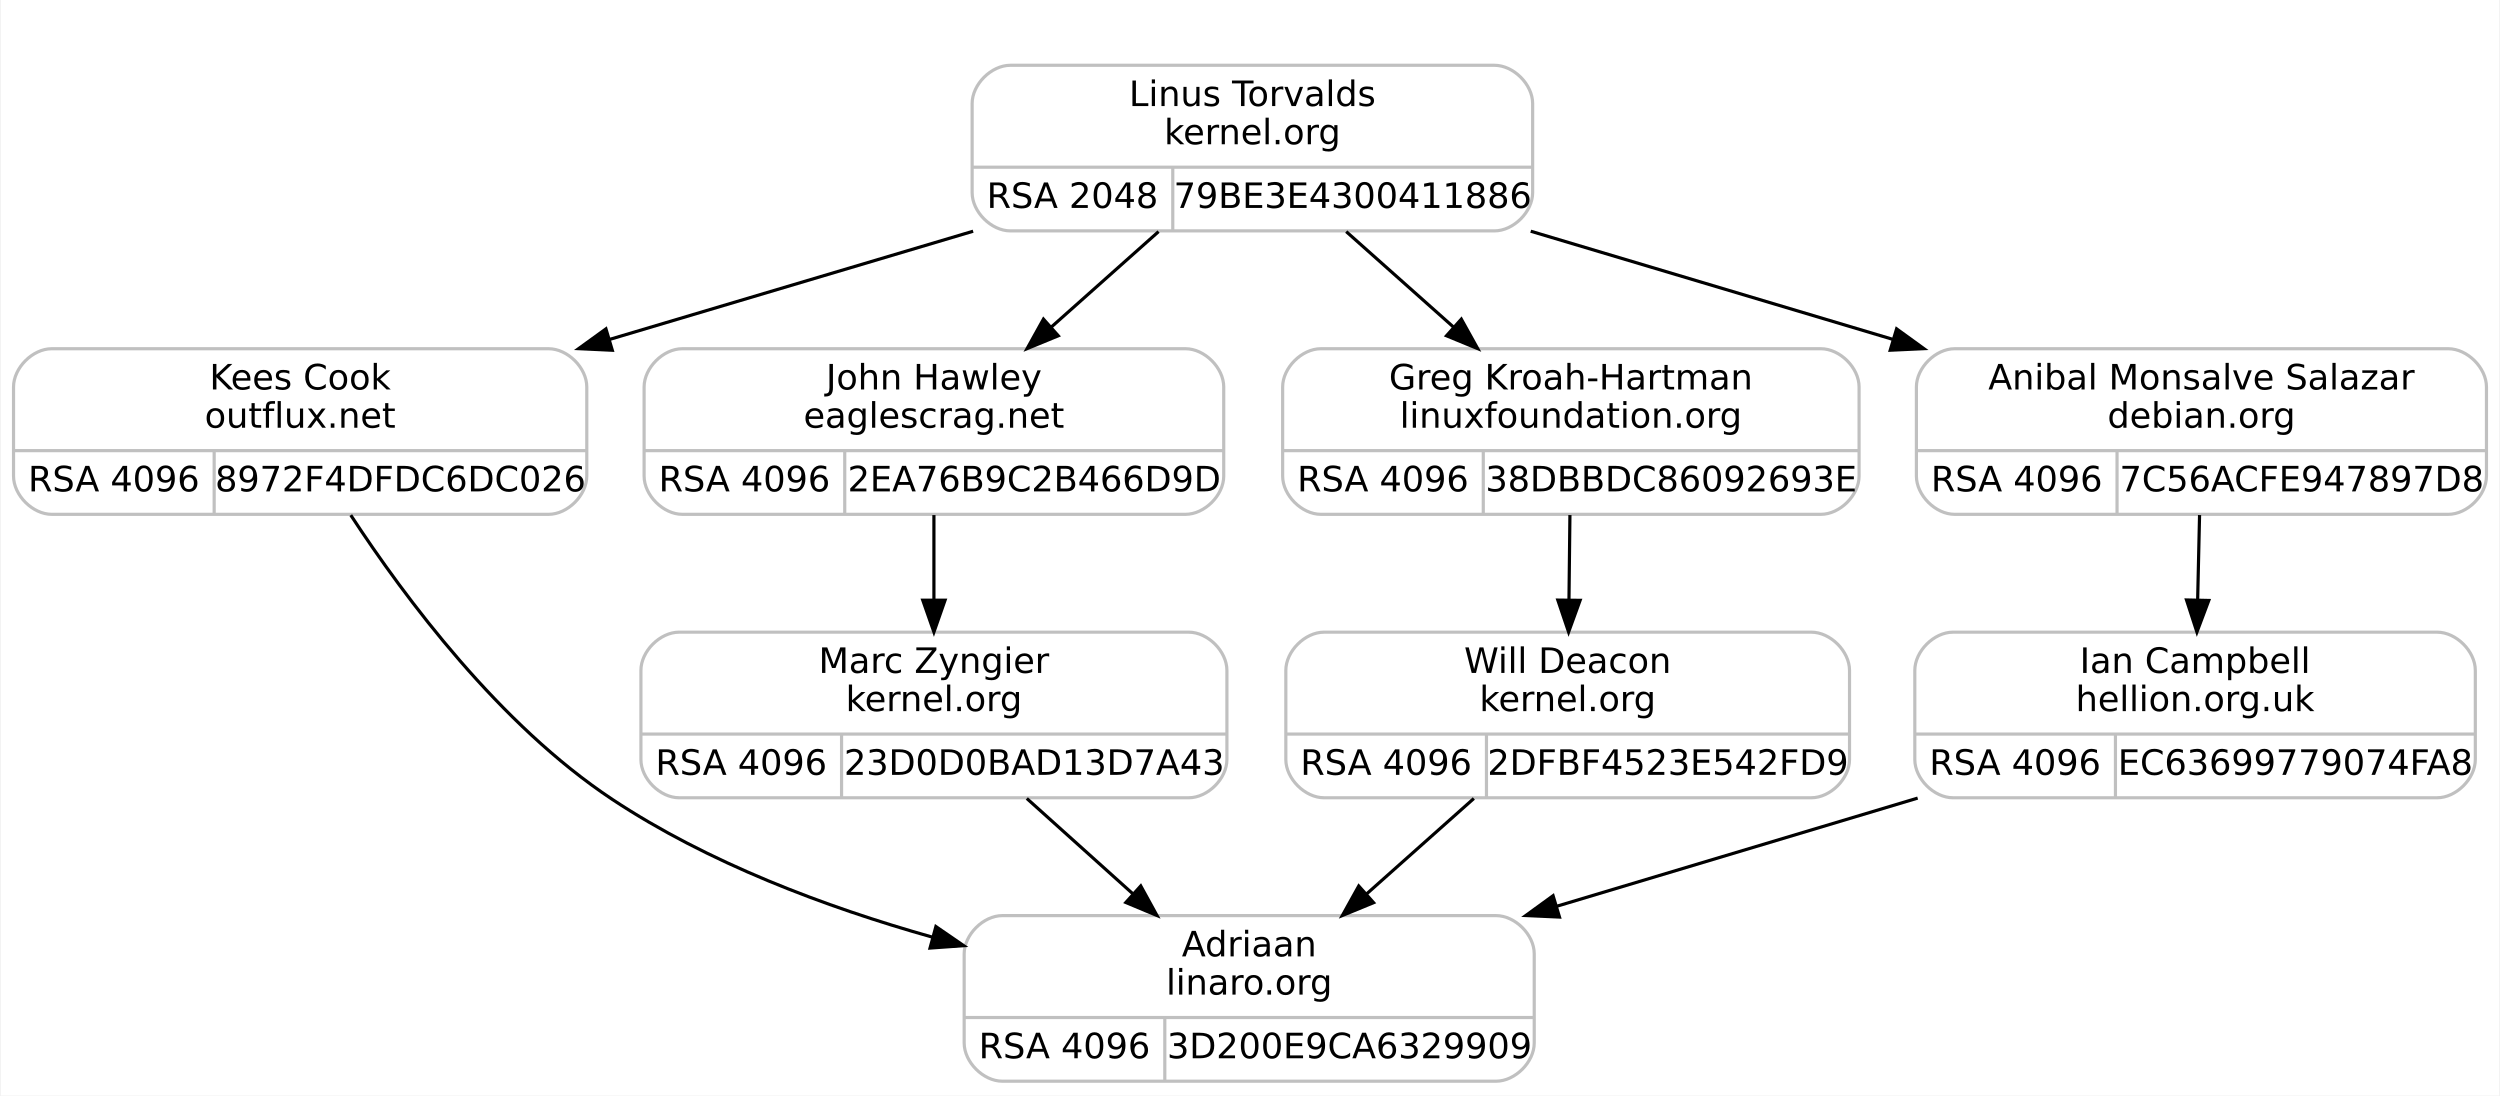
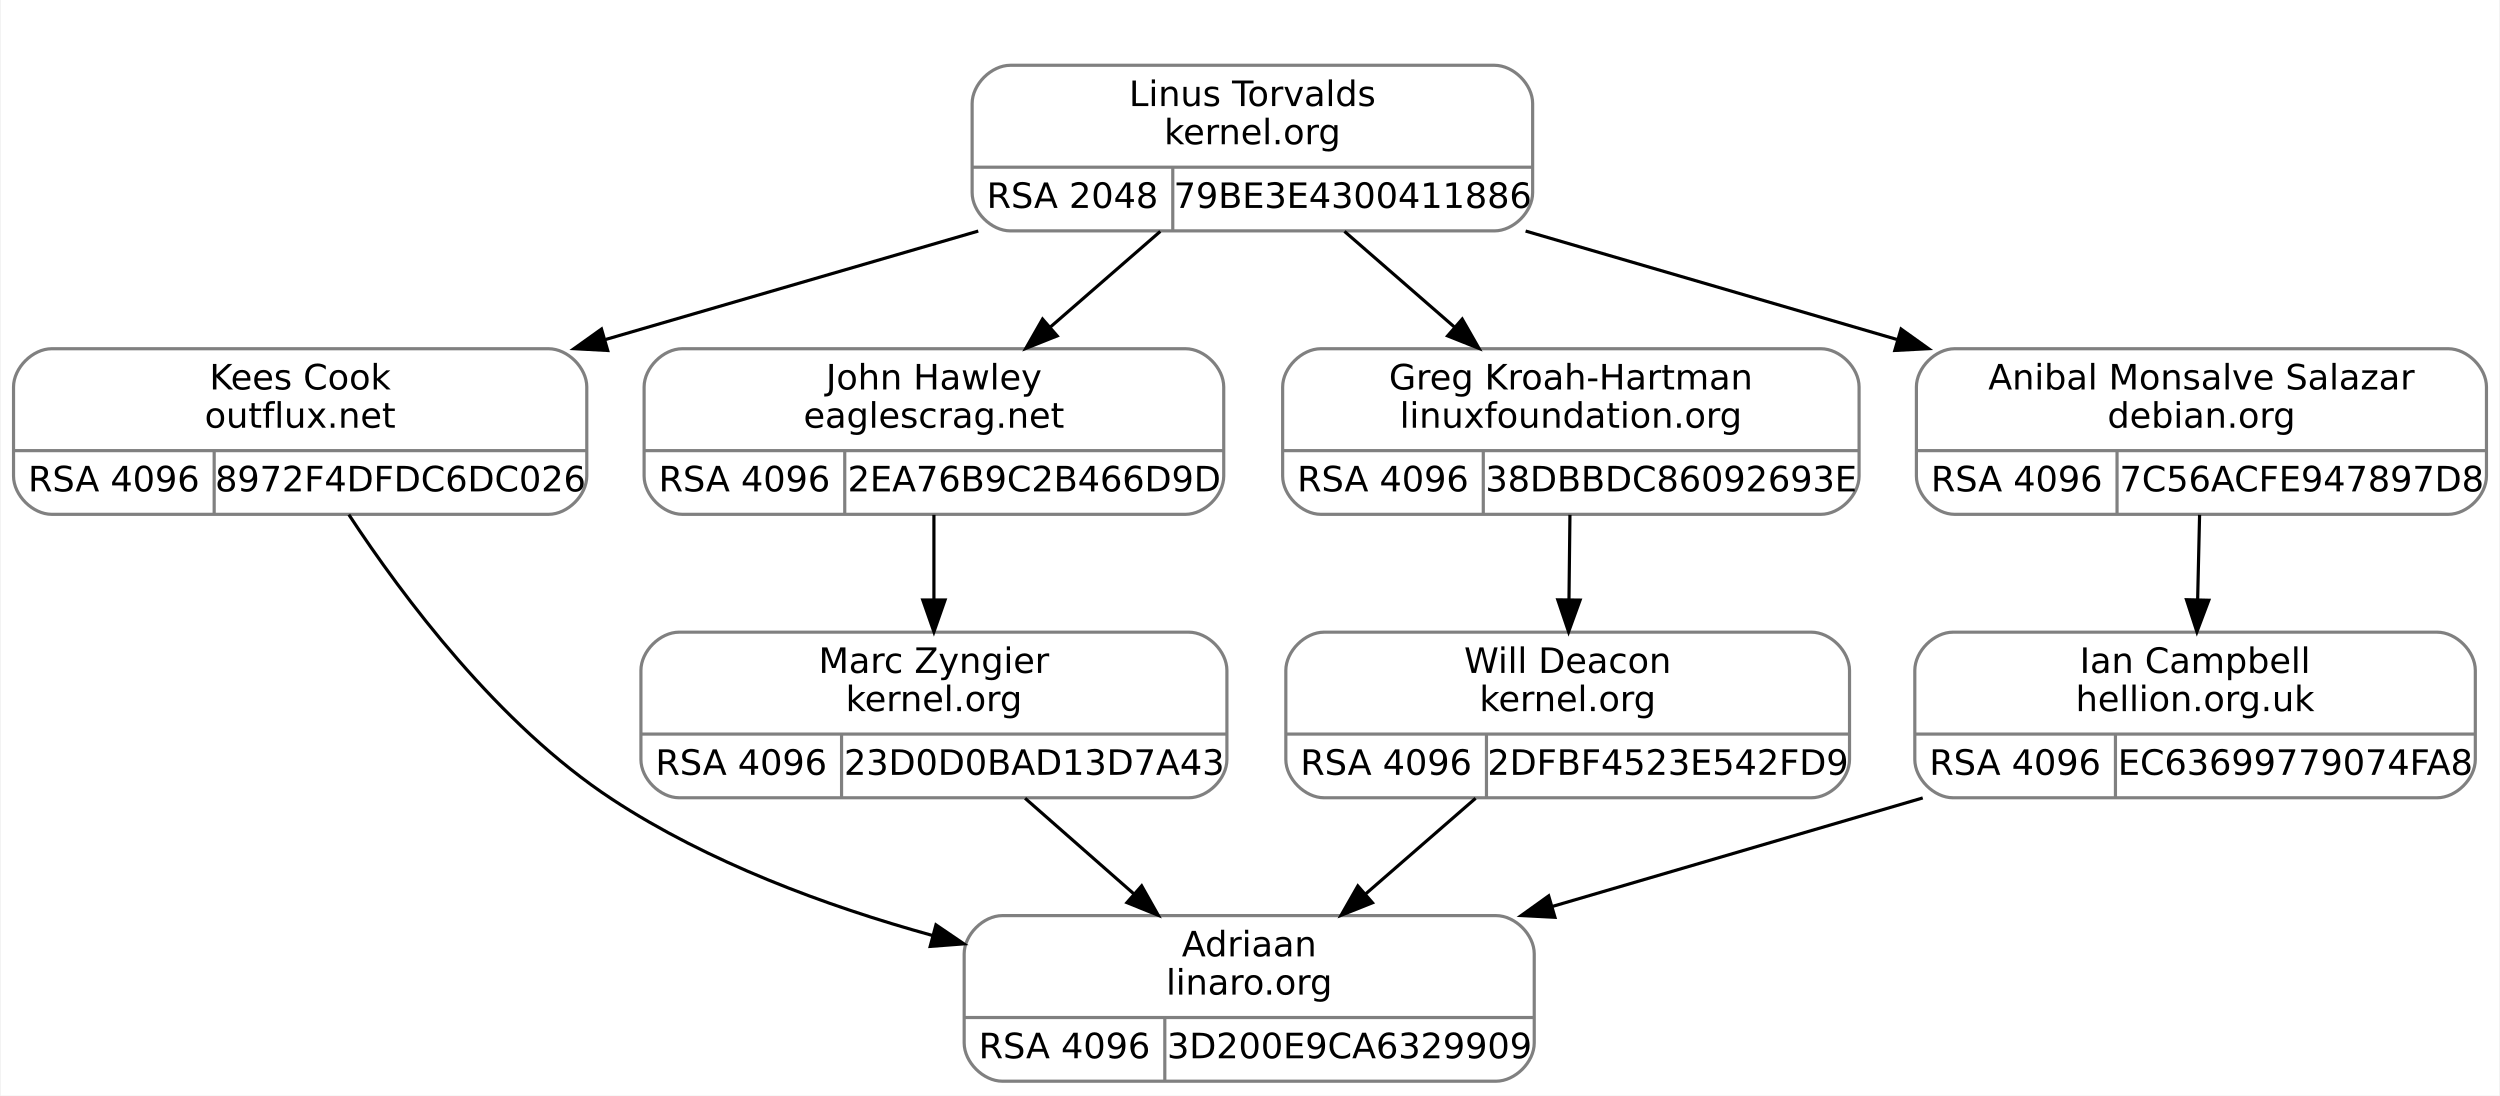
<svg xmlns="http://www.w3.org/2000/svg" width="785pt" height="344pt" viewBox="0.00 0.00 784.50 344.00">
  <g id="graph0" class="graph" transform="scale(1 1) rotate(0) translate(4 340)">
-     <polygon fill="#ffffff" stroke="transparent" points="-4,4 -4,-340 780.5,-340 780.5,4 -4,4" />
+     <polygon fill="white" stroke="transparent" points="-4,4 -4,-340 780.5,-340 780.5,4 -4,4" />
    <g id="clust1" class="cluster">
-       <polygon fill="none" stroke="#ffffff" points="293,-259 293,-328 485,-328 485,-259 293,-259" />
+       <polygon fill="none" stroke="white" points="293,-259 293,-328 485,-328 485,-259 293,-259" />
    </g>
    <g id="node1" class="node">
-       <path fill="none" stroke="#c0c0c0" d="M12,-178.5C12,-178.5 168,-178.5 168,-178.5 174,-178.5 180,-184.5 180,-190.5 180,-190.5 180,-218.5 180,-218.5 180,-224.5 174,-230.5 168,-230.5 168,-230.5 12,-230.5 12,-230.5 6,-230.5 0,-224.5 0,-218.5 0,-218.5 0,-190.5 0,-190.5 0,-184.5 6,-178.5 12,-178.5" />
-       <text text-anchor="middle" x="90" y="-217.7" font-family="droid sans,dejavu sans,helvetica" font-size="11.00" fill="#000000">Kees Cook</text>
-       <text text-anchor="middle" x="90" y="-205.7" font-family="droid sans,dejavu sans,helvetica" font-size="11.00" fill="#000000">outflux.net</text>
-       <polyline fill="none" stroke="#c0c0c0" points="0,-198.5 180,-198.5 " />
-       <text text-anchor="middle" x="31.5" y="-185.7" font-family="droid sans,dejavu sans,helvetica" font-size="11.00" fill="#000000">RSA 4096</text>
-       <polyline fill="none" stroke="#c0c0c0" points="63,-178.5 63,-198.5 " />
-       <text text-anchor="middle" x="121.5" y="-185.7" font-family="droid sans,dejavu sans,helvetica" font-size="11.00" fill="#000000">8972F4DFDC6DC026</text>
+       <path fill="none" stroke="gray" d="M12,-178.5C12,-178.5 168,-178.5 168,-178.5 174,-178.5 180,-184.5 180,-190.5 180,-190.5 180,-218.5 180,-218.5 180,-224.5 174,-230.5 168,-230.5 168,-230.5 12,-230.5 12,-230.5 6,-230.5 0,-224.5 0,-218.5 0,-218.5 0,-190.5 0,-190.5 0,-184.5 6,-178.5 12,-178.5" />
+       <text text-anchor="middle" x="90" y="-217.7" font-family="droid sans,dejavu sans,helvetica" font-size="11.00">Kees Cook</text>
+       <text text-anchor="middle" x="90" y="-205.7" font-family="droid sans,dejavu sans,helvetica" font-size="11.00">outflux.net</text>
+       <polyline fill="none" stroke="gray" points="0,-198.5 180,-198.5 " />
+       <text text-anchor="middle" x="31.5" y="-185.7" font-family="droid sans,dejavu sans,helvetica" font-size="11.00">RSA 4096</text>
+       <polyline fill="none" stroke="gray" points="63,-178.5 63,-198.5 " />
+       <text text-anchor="middle" x="121.5" y="-185.7" font-family="droid sans,dejavu sans,helvetica" font-size="11.00">8972F4DFDC6DC026</text>
    </g>
    <g id="node3" class="node">
-       <path fill="none" stroke="#c0c0c0" d="M310.5,-.5C310.5,-.5 465.5,-.5 465.5,-.5 471.5,-.5 477.5,-6.5 477.5,-12.5 477.5,-12.5 477.5,-40.5 477.5,-40.5 477.5,-46.5 471.5,-52.5 465.5,-52.5 465.5,-52.5 310.5,-52.5 310.5,-52.5 304.5,-52.5 298.5,-46.5 298.5,-40.5 298.5,-40.5 298.5,-12.5 298.5,-12.5 298.5,-6.5 304.5,-.5 310.5,-.5" />
-       <text text-anchor="middle" x="388" y="-39.7" font-family="droid sans,dejavu sans,helvetica" font-size="11.00" fill="#000000">Adriaan</text>
-       <text text-anchor="middle" x="388" y="-27.7" font-family="droid sans,dejavu sans,helvetica" font-size="11.00" fill="#000000">linaro.org</text>
-       <polyline fill="none" stroke="#c0c0c0" points="298.5,-20.5 477.5,-20.5 " />
-       <text text-anchor="middle" x="330" y="-7.7" font-family="droid sans,dejavu sans,helvetica" font-size="11.00" fill="#000000">RSA 4096</text>
-       <polyline fill="none" stroke="#c0c0c0" points="361.5,-.5 361.5,-20.5 " />
-       <text text-anchor="middle" x="419.5" y="-7.7" font-family="droid sans,dejavu sans,helvetica" font-size="11.00" fill="#000000">3D200E9CA6329909</text>
+       <path fill="none" stroke="gray" d="M310.5,-0.5C310.5,-0.5 465.5,-0.5 465.5,-0.5 471.5,-0.5 477.5,-6.5 477.5,-12.5 477.5,-12.5 477.5,-40.5 477.5,-40.5 477.5,-46.5 471.5,-52.5 465.5,-52.5 465.5,-52.5 310.5,-52.5 310.5,-52.5 304.5,-52.5 298.5,-46.5 298.5,-40.5 298.5,-40.5 298.5,-12.5 298.5,-12.5 298.5,-6.5 304.5,-0.5 310.5,-0.5" />
+       <text text-anchor="middle" x="388" y="-39.7" font-family="droid sans,dejavu sans,helvetica" font-size="11.00">Adriaan</text>
+       <text text-anchor="middle" x="388" y="-27.7" font-family="droid sans,dejavu sans,helvetica" font-size="11.00">linaro.org</text>
+       <polyline fill="none" stroke="gray" points="298.5,-20.5 477.5,-20.5 " />
+       <text text-anchor="middle" x="330" y="-7.7" font-family="droid sans,dejavu sans,helvetica" font-size="11.00">RSA 4096</text>
+       <polyline fill="none" stroke="gray" points="361.5,-0.5 361.5,-20.5 " />
+       <text text-anchor="middle" x="419.5" y="-7.7" font-family="droid sans,dejavu sans,helvetica" font-size="11.00">3D200E9CA6329909</text>
    </g>
    <g id="edge2" class="edge">
-       <path fill="none" stroke="#000000" d="M105.888,-178.248C123.041,-152.036 152.702,-112.381 188,-89 218.019,-69.116 254.722,-55.265 288.454,-45.754" />
-       <polygon fill="#000000" stroke="#000000" points="289.617,-49.065 298.348,-43.062 287.78,-42.31 289.617,-49.065" />
+       <path fill="none" stroke="black" d="M105.28,-178.41C122.36,-152.42 152.34,-112.39 188,-89 218.06,-69.28 254.78,-55.61 288.51,-46.27" />
+       <polygon fill="black" stroke="black" points="289.64,-49.59 298.4,-43.63 287.83,-42.83 289.64,-49.59" />
    </g>
    <g id="node2" class="node">
-       <path fill="none" stroke="#c0c0c0" d="M313,-267.5C313,-267.5 465,-267.5 465,-267.5 471,-267.5 477,-273.5 477,-279.5 477,-279.5 477,-307.5 477,-307.5 477,-313.5 471,-319.5 465,-319.5 465,-319.5 313,-319.5 313,-319.5 307,-319.5 301,-313.5 301,-307.5 301,-307.5 301,-279.5 301,-279.5 301,-273.5 307,-267.5 313,-267.5" />
-       <text text-anchor="middle" x="389" y="-306.7" font-family="droid sans,dejavu sans,helvetica" font-size="11.00" fill="#000000">Linus Torvalds</text>
-       <text text-anchor="middle" x="389" y="-294.7" font-family="droid sans,dejavu sans,helvetica" font-size="11.00" fill="#000000">kernel.org</text>
-       <polyline fill="none" stroke="#c0c0c0" points="301,-287.5 477,-287.5 " />
-       <text text-anchor="middle" x="332.5" y="-274.7" font-family="droid sans,dejavu sans,helvetica" font-size="11.00" fill="#000000">RSA 2048</text>
-       <polyline fill="none" stroke="#c0c0c0" points="364,-267.5 364,-287.5 " />
-       <text text-anchor="middle" x="420.5" y="-274.7" font-family="droid sans,dejavu sans,helvetica" font-size="11.00" fill="#000000">79BE3E4300411886</text>
+       <path fill="none" stroke="gray" d="M313,-267.5C313,-267.5 465,-267.5 465,-267.5 471,-267.5 477,-273.5 477,-279.5 477,-279.5 477,-307.5 477,-307.5 477,-313.5 471,-319.5 465,-319.5 465,-319.5 313,-319.5 313,-319.5 307,-319.5 301,-313.5 301,-307.5 301,-307.5 301,-279.5 301,-279.5 301,-273.5 307,-267.5 313,-267.5" />
+       <text text-anchor="middle" x="389" y="-306.7" font-family="droid sans,dejavu sans,helvetica" font-size="11.00">Linus Torvalds</text>
+       <text text-anchor="middle" x="389" y="-294.7" font-family="droid sans,dejavu sans,helvetica" font-size="11.00">kernel.org</text>
+       <polyline fill="none" stroke="gray" points="301,-287.5 477,-287.5 " />
+       <text text-anchor="middle" x="332.5" y="-274.7" font-family="droid sans,dejavu sans,helvetica" font-size="11.00">RSA 2048</text>
+       <polyline fill="none" stroke="gray" points="364,-267.5 364,-287.5 " />
+       <text text-anchor="middle" x="420.5" y="-274.7" font-family="droid sans,dejavu sans,helvetica" font-size="11.00">79BE3E4300411886</text>
    </g>
    <g id="edge1" class="edge">
-       <path fill="none" stroke="#000000" d="M301.31,-267.398C265.482,-256.734 223.906,-244.358 187.158,-233.42" />
-       <polygon fill="#000000" stroke="#000000" points="188.013,-230.023 177.43,-230.524 186.016,-236.732 188.013,-230.023" />
+       <path fill="none" stroke="black" d="M302.92,-267.45C266.33,-256.81 223.53,-244.35 185.94,-233.41" />
+       <polygon fill="black" stroke="black" points="186.57,-229.95 175.99,-230.52 184.62,-236.68 186.57,-229.95" />
    </g>
    <g id="node4" class="node">
-       <path fill="none" stroke="#c0c0c0" d="M210,-178.5C210,-178.5 368,-178.5 368,-178.5 374,-178.5 380,-184.5 380,-190.5 380,-190.5 380,-218.5 380,-218.5 380,-224.5 374,-230.5 368,-230.5 368,-230.5 210,-230.5 210,-230.5 204,-230.5 198,-224.5 198,-218.5 198,-218.5 198,-190.5 198,-190.5 198,-184.5 204,-178.5 210,-178.5" />
-       <text text-anchor="middle" x="289" y="-217.7" font-family="droid sans,dejavu sans,helvetica" font-size="11.00" fill="#000000">John Hawley</text>
-       <text text-anchor="middle" x="289" y="-205.7" font-family="droid sans,dejavu sans,helvetica" font-size="11.00" fill="#000000">eaglescrag.net</text>
-       <polyline fill="none" stroke="#c0c0c0" points="198,-198.5 380,-198.5 " />
-       <text text-anchor="middle" x="229.5" y="-185.7" font-family="droid sans,dejavu sans,helvetica" font-size="11.00" fill="#000000">RSA 4096</text>
-       <polyline fill="none" stroke="#c0c0c0" points="261,-178.5 261,-198.5 " />
-       <text text-anchor="middle" x="320.5" y="-185.7" font-family="droid sans,dejavu sans,helvetica" font-size="11.00" fill="#000000">2EA76B9C2B466D9D</text>
+       <path fill="none" stroke="gray" d="M210,-178.5C210,-178.5 368,-178.5 368,-178.5 374,-178.5 380,-184.5 380,-190.5 380,-190.5 380,-218.5 380,-218.5 380,-224.5 374,-230.5 368,-230.5 368,-230.5 210,-230.5 210,-230.5 204,-230.5 198,-224.5 198,-218.5 198,-218.5 198,-190.5 198,-190.5 198,-184.5 204,-178.5 210,-178.5" />
+       <text text-anchor="middle" x="289" y="-217.7" font-family="droid sans,dejavu sans,helvetica" font-size="11.00">John Hawley</text>
+       <text text-anchor="middle" x="289" y="-205.7" font-family="droid sans,dejavu sans,helvetica" font-size="11.00">eaglescrag.net</text>
+       <polyline fill="none" stroke="gray" points="198,-198.5 380,-198.5 " />
+       <text text-anchor="middle" x="229.5" y="-185.7" font-family="droid sans,dejavu sans,helvetica" font-size="11.00">RSA 4096</text>
+       <polyline fill="none" stroke="gray" points="261,-178.5 261,-198.5 " />
+       <text text-anchor="middle" x="320.5" y="-185.7" font-family="droid sans,dejavu sans,helvetica" font-size="11.00">2EA76B9C2B466D9D</text>
    </g>
    <g id="edge3" class="edge">
-       <path fill="none" stroke="#000000" d="M359.538,-267.278C348.959,-257.863 336.895,-247.126 325.772,-237.227" />
-       <polygon fill="#000000" stroke="#000000" points="328.049,-234.568 318.252,-230.534 323.395,-239.797 328.049,-234.568" />
+       <path fill="none" stroke="black" d="M360.08,-267.34C349.3,-257.96 336.92,-247.19 325.54,-237.29" />
+       <polygon fill="black" stroke="black" points="327.7,-234.53 317.86,-230.61 323.11,-239.81 327.7,-234.53" />
    </g>
    <g id="node6" class="node">
-       <path fill="none" stroke="#c0c0c0" d="M410.5,-178.5C410.5,-178.5 567.5,-178.5 567.5,-178.5 573.5,-178.5 579.5,-184.5 579.5,-190.5 579.5,-190.5 579.5,-218.5 579.5,-218.5 579.5,-224.5 573.5,-230.5 567.5,-230.5 567.5,-230.5 410.5,-230.5 410.5,-230.5 404.5,-230.5 398.5,-224.5 398.5,-218.5 398.5,-218.5 398.5,-190.5 398.5,-190.5 398.5,-184.5 404.5,-178.5 410.5,-178.5" />
-       <text text-anchor="middle" x="489" y="-217.7" font-family="droid sans,dejavu sans,helvetica" font-size="11.00" fill="#000000">Greg Kroah-Hartman</text>
-       <text text-anchor="middle" x="489" y="-205.7" font-family="droid sans,dejavu sans,helvetica" font-size="11.00" fill="#000000">linuxfoundation.org</text>
-       <polyline fill="none" stroke="#c0c0c0" points="398.5,-198.5 579.5,-198.5 " />
-       <text text-anchor="middle" x="430" y="-185.7" font-family="droid sans,dejavu sans,helvetica" font-size="11.00" fill="#000000">RSA 4096</text>
-       <polyline fill="none" stroke="#c0c0c0" points="461.5,-178.5 461.5,-198.5 " />
-       <text text-anchor="middle" x="520.5" y="-185.7" font-family="droid sans,dejavu sans,helvetica" font-size="11.00" fill="#000000">38DBBDC86092693E</text>
+       <path fill="none" stroke="gray" d="M410.5,-178.5C410.5,-178.5 567.5,-178.5 567.5,-178.5 573.5,-178.5 579.5,-184.5 579.5,-190.5 579.5,-190.5 579.5,-218.5 579.5,-218.5 579.5,-224.5 573.5,-230.5 567.5,-230.5 567.5,-230.5 410.5,-230.5 410.5,-230.5 404.5,-230.5 398.5,-224.5 398.5,-218.5 398.5,-218.5 398.5,-190.5 398.5,-190.5 398.5,-184.5 404.5,-178.5 410.5,-178.5" />
+       <text text-anchor="middle" x="489" y="-217.7" font-family="droid sans,dejavu sans,helvetica" font-size="11.00">Greg Kroah-Hartman</text>
+       <text text-anchor="middle" x="489" y="-205.7" font-family="droid sans,dejavu sans,helvetica" font-size="11.00">linuxfoundation.org</text>
+       <polyline fill="none" stroke="gray" points="398.5,-198.5 579.5,-198.5 " />
+       <text text-anchor="middle" x="430" y="-185.7" font-family="droid sans,dejavu sans,helvetica" font-size="11.00">RSA 4096</text>
+       <polyline fill="none" stroke="gray" points="461.5,-178.5 461.5,-198.5 " />
+       <text text-anchor="middle" x="520.5" y="-185.7" font-family="droid sans,dejavu sans,helvetica" font-size="11.00">38DBBDC86092693E</text>
    </g>
    <g id="edge6" class="edge">
-       <path fill="none" stroke="#000000" d="M418.462,-267.278C429.041,-257.863 441.105,-247.126 452.228,-237.227" />
-       <polygon fill="#000000" stroke="#000000" points="454.605,-239.797 459.748,-230.534 449.951,-234.568 454.605,-239.797" />
+       <path fill="none" stroke="black" d="M417.92,-267.34C428.7,-257.96 441.08,-247.19 452.46,-237.29" />
+       <polygon fill="black" stroke="black" points="454.89,-239.81 460.14,-230.61 450.3,-234.53 454.89,-239.81" />
    </g>
    <g id="node8" class="node">
-       <path fill="none" stroke="#c0c0c0" d="M609.5,-178.5C609.5,-178.5 764.5,-178.5 764.5,-178.5 770.5,-178.5 776.5,-184.5 776.5,-190.5 776.5,-190.5 776.5,-218.5 776.5,-218.5 776.5,-224.5 770.5,-230.5 764.5,-230.5 764.5,-230.5 609.5,-230.5 609.5,-230.5 603.5,-230.5 597.5,-224.5 597.5,-218.5 597.5,-218.5 597.5,-190.5 597.5,-190.5 597.5,-184.5 603.5,-178.5 609.5,-178.5" />
-       <text text-anchor="middle" x="687" y="-217.7" font-family="droid sans,dejavu sans,helvetica" font-size="11.00" fill="#000000">Anibal Monsalve Salazar</text>
-       <text text-anchor="middle" x="687" y="-205.7" font-family="droid sans,dejavu sans,helvetica" font-size="11.00" fill="#000000">debian.org</text>
-       <polyline fill="none" stroke="#c0c0c0" points="597.5,-198.5 776.5,-198.5 " />
-       <text text-anchor="middle" x="629" y="-185.7" font-family="droid sans,dejavu sans,helvetica" font-size="11.00" fill="#000000">RSA 4096</text>
-       <polyline fill="none" stroke="#c0c0c0" points="660.5,-178.5 660.5,-198.5 " />
-       <text text-anchor="middle" x="718.5" y="-185.7" font-family="droid sans,dejavu sans,helvetica" font-size="11.00" fill="#000000">7C56ACFE947897D8</text>
+       <path fill="none" stroke="gray" d="M609.5,-178.5C609.5,-178.5 764.5,-178.5 764.5,-178.5 770.5,-178.5 776.5,-184.5 776.5,-190.5 776.5,-190.5 776.5,-218.5 776.5,-218.5 776.5,-224.5 770.5,-230.5 764.5,-230.5 764.5,-230.5 609.5,-230.5 609.5,-230.5 603.5,-230.5 597.5,-224.5 597.5,-218.5 597.5,-218.5 597.5,-190.5 597.5,-190.5 597.5,-184.5 603.5,-178.5 609.5,-178.5" />
+       <text text-anchor="middle" x="687" y="-217.7" font-family="droid sans,dejavu sans,helvetica" font-size="11.00">Anibal Monsalve Salazar</text>
+       <text text-anchor="middle" x="687" y="-205.7" font-family="droid sans,dejavu sans,helvetica" font-size="11.00">debian.org</text>
+       <polyline fill="none" stroke="gray" points="597.5,-198.5 776.5,-198.5 " />
+       <text text-anchor="middle" x="629" y="-185.7" font-family="droid sans,dejavu sans,helvetica" font-size="11.00">RSA 4096</text>
+       <polyline fill="none" stroke="gray" points="660.5,-178.5 660.5,-198.5 " />
+       <text text-anchor="middle" x="718.5" y="-185.7" font-family="droid sans,dejavu sans,helvetica" font-size="11.00">7C56ACFE947897D8</text>
    </g>
    <g id="edge9" class="edge">
-       <path fill="none" stroke="#000000" d="M476.396,-267.398C512.105,-256.734 553.542,-244.358 590.167,-233.42" />
-       <polygon fill="#000000" stroke="#000000" points="591.283,-236.74 599.863,-230.524 589.279,-230.032 591.283,-236.74" />
+       <path fill="none" stroke="black" d="M474.79,-267.45C511.25,-256.81 553.91,-244.35 591.38,-233.41" />
+       <polygon fill="black" stroke="black" points="592.68,-236.68 601.3,-230.52 590.72,-229.96 592.68,-236.68" />
    </g>
    <g id="node5" class="node">
-       <path fill="none" stroke="#c0c0c0" d="M209,-89.5C209,-89.5 369,-89.5 369,-89.5 375,-89.5 381,-95.5 381,-101.5 381,-101.5 381,-129.5 381,-129.5 381,-135.5 375,-141.5 369,-141.5 369,-141.5 209,-141.5 209,-141.5 203,-141.5 197,-135.5 197,-129.5 197,-129.5 197,-101.5 197,-101.5 197,-95.5 203,-89.5 209,-89.5" />
-       <text text-anchor="middle" x="289" y="-128.7" font-family="droid sans,dejavu sans,helvetica" font-size="11.00" fill="#000000">Marc Zyngier</text>
-       <text text-anchor="middle" x="289" y="-116.7" font-family="droid sans,dejavu sans,helvetica" font-size="11.00" fill="#000000">kernel.org</text>
-       <polyline fill="none" stroke="#c0c0c0" points="197,-109.5 381,-109.5 " />
-       <text text-anchor="middle" x="228.5" y="-96.7" font-family="droid sans,dejavu sans,helvetica" font-size="11.00" fill="#000000">RSA 4096</text>
-       <polyline fill="none" stroke="#c0c0c0" points="260,-89.5 260,-109.5 " />
-       <text text-anchor="middle" x="320.5" y="-96.7" font-family="droid sans,dejavu sans,helvetica" font-size="11.00" fill="#000000">23D0D0BAD13D7A43</text>
+       <path fill="none" stroke="gray" d="M209,-89.5C209,-89.5 369,-89.5 369,-89.5 375,-89.5 381,-95.5 381,-101.5 381,-101.5 381,-129.5 381,-129.5 381,-135.5 375,-141.5 369,-141.5 369,-141.5 209,-141.5 209,-141.5 203,-141.5 197,-135.5 197,-129.5 197,-129.5 197,-101.5 197,-101.5 197,-95.5 203,-89.5 209,-89.5" />
+       <text text-anchor="middle" x="289" y="-128.7" font-family="droid sans,dejavu sans,helvetica" font-size="11.00">Marc Zyngier</text>
+       <text text-anchor="middle" x="289" y="-116.7" font-family="droid sans,dejavu sans,helvetica" font-size="11.00">kernel.org</text>
+       <polyline fill="none" stroke="gray" points="197,-109.5 381,-109.5 " />
+       <text text-anchor="middle" x="228.5" y="-96.7" font-family="droid sans,dejavu sans,helvetica" font-size="11.00">RSA 4096</text>
+       <polyline fill="none" stroke="gray" points="260,-89.5 260,-109.5 " />
+       <text text-anchor="middle" x="320.5" y="-96.7" font-family="droid sans,dejavu sans,helvetica" font-size="11.00">23D0D0BAD13D7A43</text>
    </g>
    <g id="edge4" class="edge">
-       <path fill="none" stroke="#000000" d="M289,-178.278C289,-169.95 289,-160.587 289,-151.684" />
-       <polygon fill="#000000" stroke="#000000" points="292.5,-151.534 289,-141.534 285.5,-151.534 292.5,-151.534" />
+       <path fill="none" stroke="black" d="M289,-178.34C289,-170.04 289,-160.65 289,-151.75" />
+       <polygon fill="black" stroke="black" points="292.5,-151.61 289,-141.61 285.5,-151.61 292.5,-151.61" />
    </g>
    <g id="edge5" class="edge">
-       <path fill="none" stroke="#000000" d="M318.168,-89.278C328.641,-79.863 340.584,-69.126 351.596,-59.227" />
-       <polygon fill="#000000" stroke="#000000" points="353.944,-61.822 359.041,-52.534 349.264,-56.617 353.944,-61.822" />
+       <path fill="none" stroke="black" d="M317.63,-89.34C328.31,-79.96 340.56,-69.19 351.82,-59.29" />
+       <polygon fill="black" stroke="black" points="354.23,-61.84 359.43,-52.61 349.61,-56.58 354.23,-61.84" />
    </g>
    <g id="node7" class="node">
-       <path fill="none" stroke="#c0c0c0" d="M411.5,-89.5C411.5,-89.5 564.5,-89.5 564.5,-89.5 570.5,-89.5 576.5,-95.5 576.5,-101.5 576.5,-101.5 576.5,-129.5 576.5,-129.5 576.5,-135.5 570.5,-141.5 564.5,-141.5 564.5,-141.5 411.5,-141.5 411.5,-141.5 405.5,-141.5 399.5,-135.5 399.5,-129.5 399.5,-129.5 399.5,-101.5 399.5,-101.5 399.5,-95.5 405.5,-89.5 411.5,-89.5" />
-       <text text-anchor="middle" x="488" y="-128.7" font-family="droid sans,dejavu sans,helvetica" font-size="11.00" fill="#000000">Will Deacon</text>
-       <text text-anchor="middle" x="488" y="-116.7" font-family="droid sans,dejavu sans,helvetica" font-size="11.00" fill="#000000">kernel.org</text>
-       <polyline fill="none" stroke="#c0c0c0" points="399.5,-109.5 576.5,-109.5 " />
-       <text text-anchor="middle" x="431" y="-96.7" font-family="droid sans,dejavu sans,helvetica" font-size="11.00" fill="#000000">RSA 4096</text>
-       <polyline fill="none" stroke="#c0c0c0" points="462.5,-89.5 462.5,-109.5 " />
-       <text text-anchor="middle" x="519.5" y="-96.7" font-family="droid sans,dejavu sans,helvetica" font-size="11.00" fill="#000000">2DFBF4523E542FD9</text>
+       <path fill="none" stroke="gray" d="M411.5,-89.5C411.5,-89.5 564.5,-89.5 564.5,-89.5 570.5,-89.5 576.5,-95.5 576.5,-101.5 576.5,-101.5 576.5,-129.5 576.5,-129.5 576.5,-135.5 570.5,-141.5 564.5,-141.5 564.5,-141.5 411.5,-141.5 411.5,-141.5 405.5,-141.5 399.5,-135.5 399.5,-129.5 399.5,-129.5 399.5,-101.5 399.5,-101.5 399.5,-95.5 405.5,-89.5 411.5,-89.5" />
+       <text text-anchor="middle" x="488" y="-128.7" font-family="droid sans,dejavu sans,helvetica" font-size="11.00">Will Deacon</text>
+       <text text-anchor="middle" x="488" y="-116.7" font-family="droid sans,dejavu sans,helvetica" font-size="11.00">kernel.org</text>
+       <polyline fill="none" stroke="gray" points="399.5,-109.5 576.5,-109.5 " />
+       <text text-anchor="middle" x="431" y="-96.7" font-family="droid sans,dejavu sans,helvetica" font-size="11.00">RSA 4096</text>
+       <polyline fill="none" stroke="gray" points="462.5,-89.5 462.5,-109.5 " />
+       <text text-anchor="middle" x="519.5" y="-96.7" font-family="droid sans,dejavu sans,helvetica" font-size="11.00">2DFBF4523E542FD9</text>
    </g>
    <g id="edge7" class="edge">
-       <path fill="none" stroke="#000000" d="M488.705,-178.278C488.612,-169.95 488.507,-160.587 488.407,-151.684" />
-       <polygon fill="#000000" stroke="#000000" points="491.905,-151.494 488.293,-141.534 484.905,-151.573 491.905,-151.494" />
+       <path fill="none" stroke="black" d="M488.71,-178.34C488.62,-170.04 488.51,-160.65 488.41,-151.75" />
+       <polygon fill="black" stroke="black" points="491.9,-151.57 488.29,-141.61 484.9,-151.65 491.9,-151.57" />
    </g>
    <g id="edge8" class="edge">
-       <path fill="none" stroke="#000000" d="M458.538,-89.278C447.959,-79.863 435.895,-69.126 424.772,-59.227" />
-       <polygon fill="#000000" stroke="#000000" points="427.049,-56.568 417.252,-52.534 422.395,-61.797 427.049,-56.568" />
+       <path fill="none" stroke="black" d="M459.08,-89.34C448.3,-79.96 435.92,-69.19 424.54,-59.29" />
+       <polygon fill="black" stroke="black" points="426.7,-56.53 416.86,-52.61 422.11,-61.81 426.7,-56.53" />
    </g>
    <g id="node9" class="node">
-       <path fill="none" stroke="#c0c0c0" d="M609,-89.5C609,-89.5 761,-89.5 761,-89.5 767,-89.5 773,-95.5 773,-101.5 773,-101.5 773,-129.5 773,-129.5 773,-135.5 767,-141.5 761,-141.5 761,-141.5 609,-141.5 609,-141.5 603,-141.5 597,-135.5 597,-129.5 597,-129.5 597,-101.5 597,-101.5 597,-95.5 603,-89.5 609,-89.5" />
-       <text text-anchor="middle" x="685" y="-128.7" font-family="droid sans,dejavu sans,helvetica" font-size="11.00" fill="#000000">Ian Campbell</text>
-       <text text-anchor="middle" x="685" y="-116.7" font-family="droid sans,dejavu sans,helvetica" font-size="11.00" fill="#000000">hellion.org.uk</text>
-       <polyline fill="none" stroke="#c0c0c0" points="597,-109.5 773,-109.5 " />
-       <text text-anchor="middle" x="628.5" y="-96.7" font-family="droid sans,dejavu sans,helvetica" font-size="11.00" fill="#000000">RSA 4096</text>
-       <polyline fill="none" stroke="#c0c0c0" points="660,-89.5 660,-109.5 " />
-       <text text-anchor="middle" x="716.5" y="-96.7" font-family="droid sans,dejavu sans,helvetica" font-size="11.00" fill="#000000">EC63699779074FA8</text>
+       <path fill="none" stroke="gray" d="M609,-89.5C609,-89.5 761,-89.5 761,-89.5 767,-89.5 773,-95.5 773,-101.5 773,-101.5 773,-129.5 773,-129.5 773,-135.5 767,-141.5 761,-141.5 761,-141.5 609,-141.5 609,-141.5 603,-141.5 597,-135.5 597,-129.5 597,-129.5 597,-101.5 597,-101.5 597,-95.5 603,-89.5 609,-89.5" />
+       <text text-anchor="middle" x="685" y="-128.7" font-family="droid sans,dejavu sans,helvetica" font-size="11.00">Ian Campbell</text>
+       <text text-anchor="middle" x="685" y="-116.7" font-family="droid sans,dejavu sans,helvetica" font-size="11.00">hellion.org.uk</text>
+       <polyline fill="none" stroke="gray" points="597,-109.5 773,-109.5 " />
+       <text text-anchor="middle" x="628.5" y="-96.7" font-family="droid sans,dejavu sans,helvetica" font-size="11.00">RSA 4096</text>
+       <polyline fill="none" stroke="gray" points="660,-89.5 660,-109.5 " />
+       <text text-anchor="middle" x="716.5" y="-96.7" font-family="droid sans,dejavu sans,helvetica" font-size="11.00">EC63699779074FA8</text>
    </g>
    <g id="edge10" class="edge">
-       <path fill="none" stroke="#000000" d="M686.411,-178.278C686.224,-169.95 686.013,-160.587 685.813,-151.684" />
-       <polygon fill="#000000" stroke="#000000" points="689.309,-151.453 685.585,-141.534 682.311,-151.61 689.309,-151.453" />
+       <path fill="none" stroke="black" d="M686.42,-178.34C686.23,-170.04 686.02,-160.65 685.81,-151.75" />
+       <polygon fill="black" stroke="black" points="689.31,-151.52 685.58,-141.61 682.31,-151.69 689.31,-151.52" />
    </g>
    <g id="edge11" class="edge">
-       <path fill="none" stroke="#000000" d="M597.897,-89.398C562.308,-78.734 521.01,-66.358 484.508,-55.42" />
-       <polygon fill="#000000" stroke="#000000" points="485.429,-52.042 474.845,-52.524 483.419,-58.748 485.429,-52.042" />
+       <path fill="none" stroke="black" d="M599.49,-89.45C563.16,-78.81 520.64,-66.35 483.3,-55.41" />
+       <polygon fill="black" stroke="black" points="484,-51.97 473.42,-52.52 482.03,-58.69 484,-51.97" />
    </g>
  </g>
</svg>
